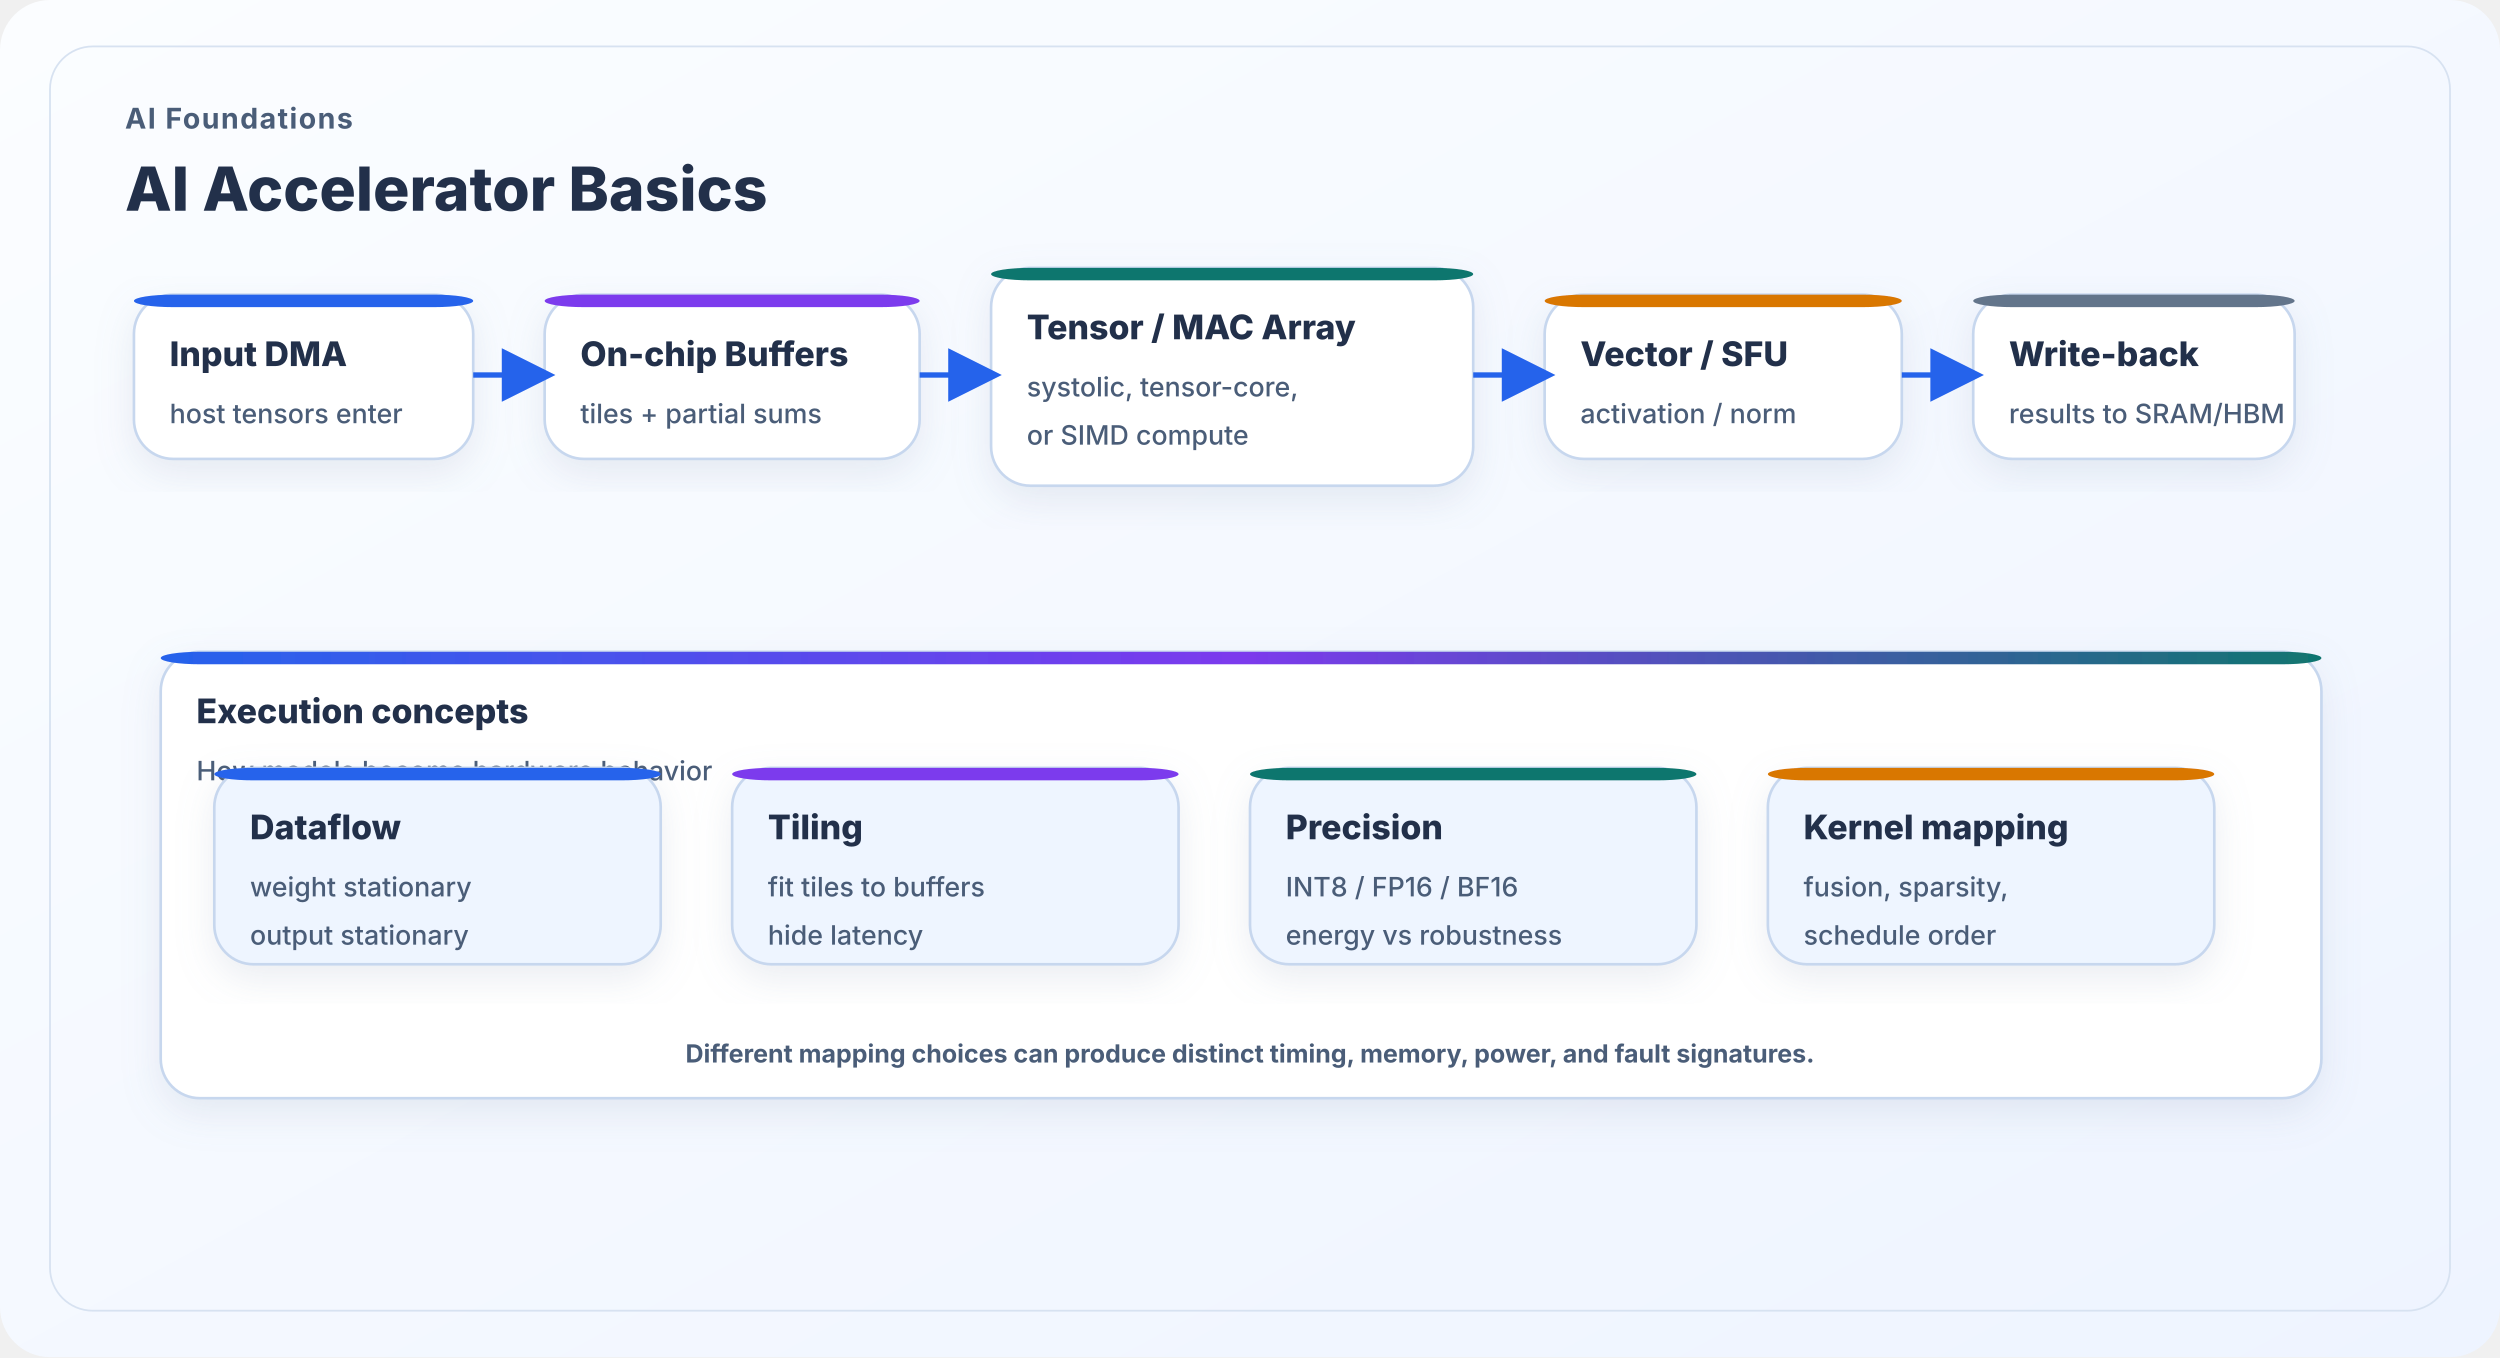
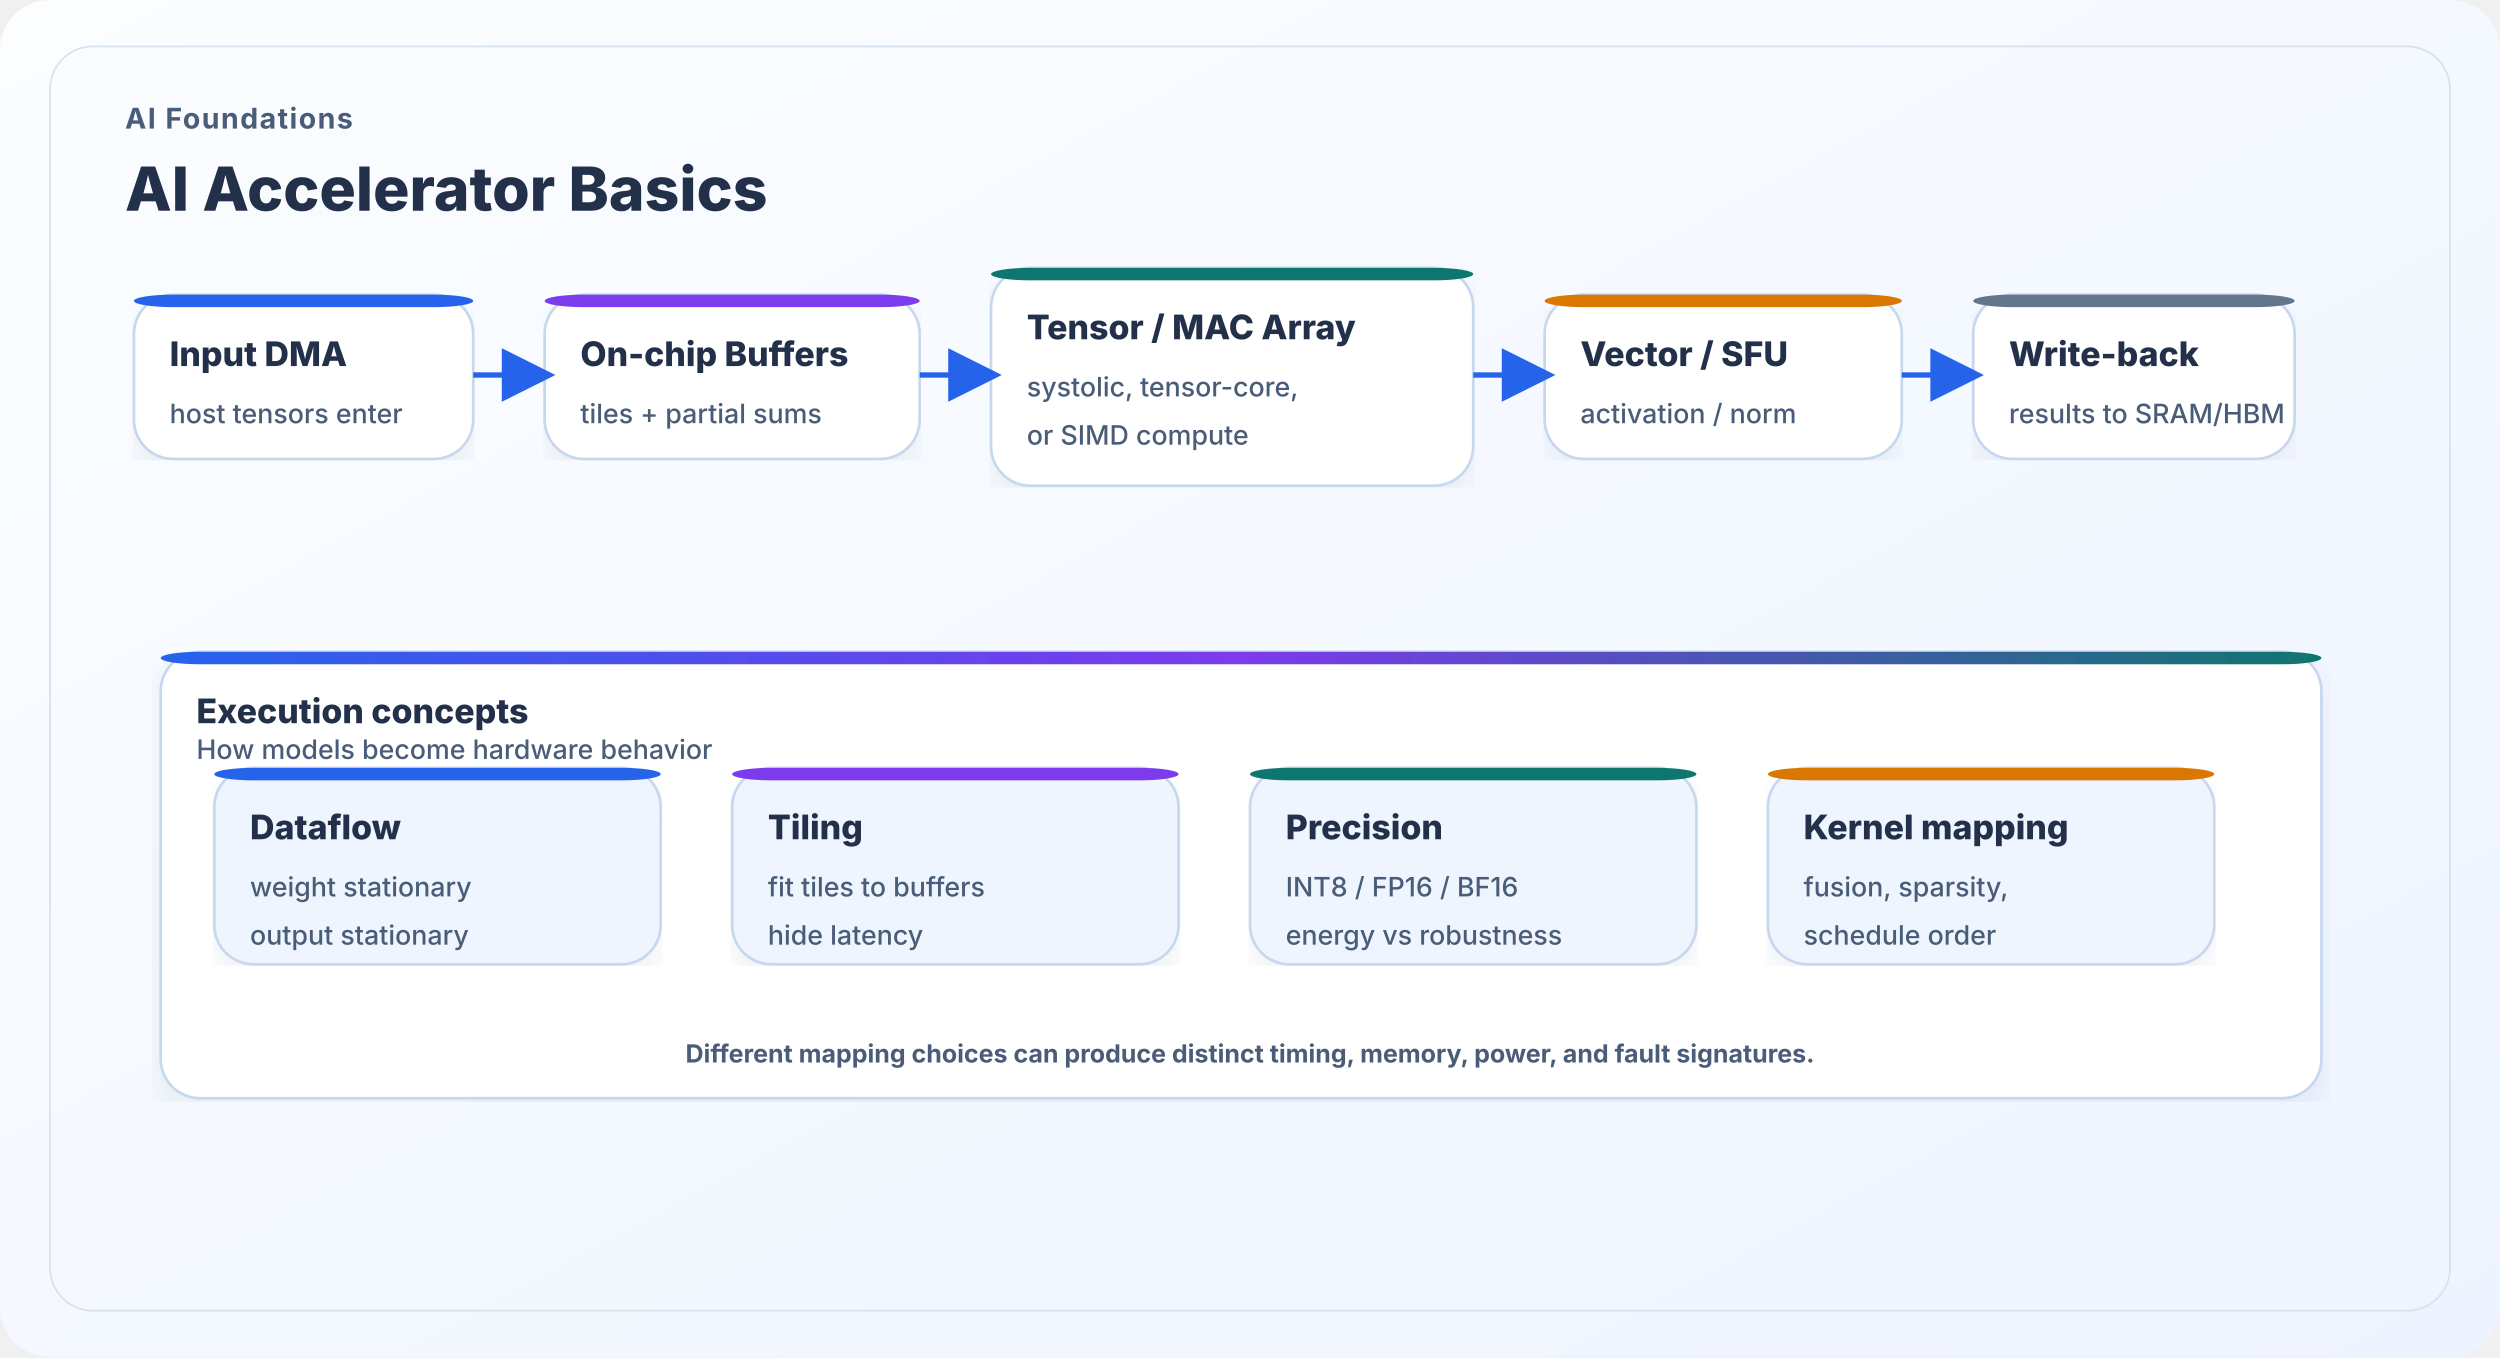
- <svg xmlns="http://www.w3.org/2000/svg" width="1400" height="760" viewBox="0 0 1400 760" role="img" aria-label="AI Accelerator Basics">
-   <defs>
+ <svg xmlns="http://www.w3.org/2000/svg" width="1400" height="760" viewBox="0 0 1400 760" role="img" aria-label="AI Accelerator Basics" version="1.1" id="svg37">
+   <defs id="defs6">
    <linearGradient id="bgGrad" x1="0" y1="0" x2="1" y2="1">
-       <stop offset="0%" stop-color="#fbfdff" />
-       <stop offset="100%" stop-color="#eef4ff" />
+       <stop offset="0%" stop-color="#fbfdff" id="stop1" />
+       <stop offset="100%" stop-color="#eef4ff" id="stop2" />
    </linearGradient>
    <linearGradient id="multi" x1="0" y1="0" x2="1" y2="0">
-       <stop offset="0%" stop-color="#2563eb" />
-       <stop offset="50%" stop-color="#7c3aed" />
-       <stop offset="100%" stop-color="#0f766e" />
+       <stop offset="0%" stop-color="#2563eb" id="stop3" />
+       <stop offset="50%" stop-color="#7c3aed" id="stop4" />
+       <stop offset="100%" stop-color="#0f766e" id="stop5" />
    </linearGradient>
-     <filter id="shadow" x="-20%" y="-20%" width="140%" height="140%">
+     <filter id="shadow" x="-0.004" y="-0.008" width="1.008" height="1.016">
      <feDropShadow dx="0" dy="8" stdDeviation="10" flood-color="#94a3b8" flood-opacity="0.18" />
    </filter>
    <marker id="arrowBlue" markerWidth="10" markerHeight="10" refX="8" refY="5" orient="auto">
-       <path d="M0,0 L10,5 L0,10 Z" fill="#2563eb" />
+       <path d="M0,0 L10,5 L0,10 Z" fill="#2563eb" id="path5" />
    </marker>
    <marker id="arrowSlate" markerWidth="10" markerHeight="10" refX="8" refY="5" orient="auto">
-       <path d="M0,0 L10,5 L0,10 Z" fill="#64748b" />
+       <path d="M0,0 L10,5 L0,10 Z" fill="#64748b" id="path6" />
    </marker>
-     <style>
+     <style id="style6">
.title{font:800 34px Inter,Arial,sans-serif;fill:#22304a}
.subtitle{font:700 16px Inter,Arial,sans-serif;fill:#4a5d78;letter-spacing:.05em;text-transform:uppercase}
.bt{font:800 19px Inter,Arial,sans-serif;fill:#22304a}
.bs{font:500 15px Inter,Arial,sans-serif;fill:#4a5d78}
.cap{font:700 14px Inter,Arial,sans-serif;fill:#4a5d78}
</style>
  </defs>
-   <rect width="1400" height="760" rx="28" fill="url(#bgGrad)" />
-   <rect x="28" y="26" width="1344" height="708" rx="24" fill="none" stroke="#d7e2f1" />
-   <text x="70" y="72" class="subtitle">AI Foundations</text>
-   <text x="70" y="118" class="title">AI Accelerator Basics</text>
-   <g filter="url(#shadow)">
-     <rect x="75" y="165" width="190" height="92" rx="22" fill="#ffffff" stroke="#c7d7ee" stroke-width="1.5" />
-     <rect x="75" y="165" width="190" height="7" rx="22" fill="#2563eb" />
+   <rect width="1400" height="760" rx="28" fill="url(#bgGrad)" id="rect6" />
+   <rect x="28" y="26" width="1344" height="708" rx="24" fill="none" stroke="#d7e2f1" id="rect7" />
+   <text x="70" y="72" class="subtitle" id="text7">AI Foundations</text>
+   <text x="70" y="118" class="title" id="text8">AI Accelerator Basics</text>
+   <g filter="url(#shadow)" id="g9">
+     <rect x="75" y="165" width="190" height="92" rx="22" fill="#ffffff" stroke="#c7d7ee" stroke-width="1.5" id="rect8" />
+     <rect x="75" y="165" width="190" height="7" rx="22" fill="#2563eb" id="rect9" />
  </g>
-   <text x="95" y="205" class="bt">Input DMA</text>
-   <text x="95" y="237" class="bs">host tensors enter</text>
-   <g filter="url(#shadow)">
-     <rect x="305" y="165" width="210" height="92" rx="22" fill="#ffffff" stroke="#c7d7ee" stroke-width="1.5" />
-     <rect x="305" y="165" width="210" height="7" rx="22" fill="#7c3aed" />
+   <text x="95" y="205" class="bt" id="text9">Input DMA</text>
+   <text x="95" y="237" class="bs" id="text10">host tensors enter</text>
+   <g filter="url(#shadow)" id="g11">
+     <rect x="305" y="165" width="210" height="92" rx="22" fill="#ffffff" stroke="#c7d7ee" stroke-width="1.5" id="rect10" />
+     <rect x="305" y="165" width="210" height="7" rx="22" fill="#7c3aed" id="rect11" />
  </g>
-   <text x="325" y="205" class="bt">On-chip Buffers</text>
-   <text x="325" y="237" class="bs">tiles + partial sums</text>
-   <g filter="url(#shadow)">
-     <rect x="555" y="150" width="270" height="122" rx="22" fill="#ffffff" stroke="#c7d7ee" stroke-width="1.5" />
-     <rect x="555" y="150" width="270" height="7" rx="22" fill="#0f766e" />
+   <text x="325" y="205" class="bt" id="text11">On-chip Buffers</text>
+   <text x="325" y="237" class="bs" id="text12">tiles + partial sums</text>
+   <g filter="url(#shadow)" id="g13">
+     <rect x="555" y="150" width="270" height="122" rx="22" fill="#ffffff" stroke="#c7d7ee" stroke-width="1.5" id="rect12" />
+     <rect x="555" y="150" width="270" height="7" rx="22" fill="#0f766e" id="rect13" />
  </g>
-   <text x="575" y="190" class="bt">Tensor / MAC Array</text>
-   <text x="575" y="222" class="bs">systolic, tensor-core,</text>
-   <text x="575" y="249" class="bs">or SIMD compute</text>
-   <g filter="url(#shadow)">
-     <rect x="865" y="165" width="200" height="92" rx="22" fill="#ffffff" stroke="#c7d7ee" stroke-width="1.5" />
-     <rect x="865" y="165" width="200" height="7" rx="22" fill="#d97706" />
+   <text x="575" y="190" class="bt" id="text13">Tensor / MAC Array</text>
+   <text x="575" y="222" class="bs" id="text14">systolic, tensor-core,</text>
+   <text x="575" y="249" class="bs" id="text15">or SIMD compute</text>
+   <g filter="url(#shadow)" id="g16">
+     <rect x="865" y="165" width="200" height="92" rx="22" fill="#ffffff" stroke="#c7d7ee" stroke-width="1.5" id="rect15" />
+     <rect x="865" y="165" width="200" height="7" rx="22" fill="#d97706" id="rect16" />
  </g>
-   <text x="885" y="205" class="bt">Vector / SFU</text>
-   <text x="885" y="237" class="bs">activation / norm</text>
-   <g filter="url(#shadow)">
-     <rect x="1105" y="165" width="180" height="92" rx="22" fill="#ffffff" stroke="#c7d7ee" stroke-width="1.5" />
-     <rect x="1105" y="165" width="180" height="7" rx="22" fill="#64748b" />
+   <text x="885" y="205" class="bt" id="text16">Vector / SFU</text>
+   <text x="885" y="237" class="bs" id="text17">activation / norm</text>
+   <g filter="url(#shadow)" id="g18">
+     <rect x="1105" y="165" width="180" height="92" rx="22" fill="#ffffff" stroke="#c7d7ee" stroke-width="1.5" id="rect17" />
+     <rect x="1105" y="165" width="180" height="7" rx="22" fill="#64748b" id="rect18" />
  </g>
-   <text x="1125" y="205" class="bt">Write-back</text>
-   <text x="1125" y="237" class="bs">results to SRAM/HBM</text>
-   <line x1="265" y1="210" x2="305" y2="210" stroke="#2563eb" stroke-width="3" marker-end="url(#arrowBlue)" />
-   <line x1="515" y1="210" x2="555" y2="210" stroke="#2563eb" stroke-width="3" marker-end="url(#arrowBlue)" />
-   <line x1="825" y1="210" x2="865" y2="210" stroke="#2563eb" stroke-width="3" marker-end="url(#arrowBlue)" />
-   <line x1="1065" y1="210" x2="1105" y2="210" stroke="#2563eb" stroke-width="3" marker-end="url(#arrowBlue)" />
-   <g filter="url(#shadow)">
-     <rect x="90" y="365" width="1210" height="250" rx="22" fill="#ffffff" stroke="#c7d7ee" stroke-width="1.5" />
-     <rect x="90" y="365" width="1210" height="7" rx="22" fill="url(#multi)" />
+   <text x="1125" y="205" class="bt" id="text18">Write-back</text>
+   <text x="1125" y="237" class="bs" id="text19">results to SRAM/HBM</text>
+   <line x1="265" y1="210" x2="305" y2="210" stroke="#2563eb" stroke-width="3" marker-end="url(#arrowBlue)" id="line19" />
+   <line x1="515" y1="210" x2="555" y2="210" stroke="#2563eb" stroke-width="3" marker-end="url(#arrowBlue)" id="line20" />
+   <line x1="825" y1="210" x2="865" y2="210" stroke="#2563eb" stroke-width="3" marker-end="url(#arrowBlue)" id="line21" />
+   <line x1="1065" y1="210" x2="1105" y2="210" stroke="#2563eb" stroke-width="3" marker-end="url(#arrowBlue)" id="line22" />
+   <g filter="url(#shadow)" id="g23">
+     <rect x="90" y="365" width="1210" height="250" rx="22" fill="#ffffff" stroke="#c7d7ee" stroke-width="1.5" id="rect22" />
+     <rect x="90" y="365" width="1210" height="7" rx="22" fill="url(#multi)" id="rect23" />
  </g>
-   <text x="110" y="405" class="bt">Execution concepts</text>
-   <text x="110" y="437" class="bs">How models become hardware behavior</text>
-   <g filter="url(#shadow)">
-     <rect x="120" y="430" width="250" height="110" rx="22" fill="#eef5ff" stroke="#c7d7ee" stroke-width="1.5" />
-     <rect x="120" y="430" width="250" height="7" rx="22" fill="#2563eb" />
+   <text x="110" y="405" class="bt" id="text23">Execution concepts</text>
+   <text x="110" y="425" class="bs" id="text24" style="font-style:normal;font-variant:normal;font-weight:500;font-stretch:normal;font-size:15px;line-height:normal;font-family:Inter, Arial, sans-serif">How models become hardware behavior</text>
+   <g filter="url(#shadow)" id="g25">
+     <rect x="120" y="430" width="250" height="110" rx="22" fill="#eef5ff" stroke="#c7d7ee" stroke-width="1.5" id="rect24" />
+     <rect x="120" y="430" width="250" height="7" rx="22" fill="#2563eb" id="rect25" />
  </g>
-   <text x="140" y="470" class="bt">Dataflow</text>
-   <text x="140" y="502" class="bs">weight stationary</text>
-   <text x="140" y="529" class="bs">output stationary</text>
-   <g filter="url(#shadow)">
-     <rect x="410" y="430" width="250" height="110" rx="22" fill="#eef5ff" stroke="#c7d7ee" stroke-width="1.5" />
-     <rect x="410" y="430" width="250" height="7" rx="22" fill="#7c3aed" />
+   <text x="140" y="470" class="bt" id="text25">Dataflow</text>
+   <text x="140" y="502" class="bs" id="text26">weight stationary</text>
+   <text x="140" y="529" class="bs" id="text27">output stationary</text>
+   <g filter="url(#shadow)" id="g28">
+     <rect x="410" y="430" width="250" height="110" rx="22" fill="#eef5ff" stroke="#c7d7ee" stroke-width="1.5" id="rect27" />
+     <rect x="410" y="430" width="250" height="7" rx="22" fill="#7c3aed" id="rect28" />
  </g>
-   <text x="430" y="470" class="bt">Tiling</text>
-   <text x="430" y="502" class="bs">fit tiles to buffers</text>
-   <text x="430" y="529" class="bs">hide latency</text>
-   <g filter="url(#shadow)">
-     <rect x="700" y="430" width="250" height="110" rx="22" fill="#eef5ff" stroke="#c7d7ee" stroke-width="1.5" />
-     <rect x="700" y="430" width="250" height="7" rx="22" fill="#0f766e" />
+   <text x="430" y="470" class="bt" id="text28">Tiling</text>
+   <text x="430" y="502" class="bs" id="text29">fit tiles to buffers</text>
+   <text x="430" y="529" class="bs" id="text30">hide latency</text>
+   <g filter="url(#shadow)" id="g31">
+     <rect x="700" y="430" width="250" height="110" rx="22" fill="#eef5ff" stroke="#c7d7ee" stroke-width="1.5" id="rect30" />
+     <rect x="700" y="430" width="250" height="7" rx="22" fill="#0f766e" id="rect31" />
  </g>
-   <text x="720" y="470" class="bt">Precision</text>
-   <text x="720" y="502" class="bs">INT8 / FP16 / BF16</text>
-   <text x="720" y="529" class="bs">energy vs robustness</text>
-   <g filter="url(#shadow)">
-     <rect x="990" y="430" width="250" height="110" rx="22" fill="#eef5ff" stroke="#c7d7ee" stroke-width="1.5" />
-     <rect x="990" y="430" width="250" height="7" rx="22" fill="#d97706" />
+   <text x="720" y="470" class="bt" id="text31">Precision</text>
+   <text x="720" y="502" class="bs" id="text32">INT8 / FP16 / BF16</text>
+   <text x="720" y="529" class="bs" id="text33">energy vs robustness</text>
+   <g filter="url(#shadow)" id="g34">
+     <rect x="990" y="430" width="250" height="110" rx="22" fill="#eef5ff" stroke="#c7d7ee" stroke-width="1.5" id="rect33" />
+     <rect x="990" y="430" width="250" height="7" rx="22" fill="#d97706" id="rect34" />
  </g>
-   <text x="1010" y="470" class="bt">Kernel mapping</text>
-   <text x="1010" y="502" class="bs">fusion, sparsity,</text>
-   <text x="1010" y="529" class="bs">schedule order</text>
-   <text x="700" y="595" class="cap" fill="#4a5d78" text-anchor="middle">Different mapping choices can produce distinct timing, memory, power, and fault signatures.</text>
+   <text x="1010" y="470" class="bt" id="text34">Kernel mapping</text>
+   <text x="1010" y="502" class="bs" id="text35">fusion, sparsity,</text>
+   <text x="1010" y="529" class="bs" id="text36">schedule order</text>
+   <text x="700" y="595" class="cap" fill="#4a5d78" text-anchor="middle" id="text37">Different mapping choices can produce distinct timing, memory, power, and fault signatures.</text>
</svg>
